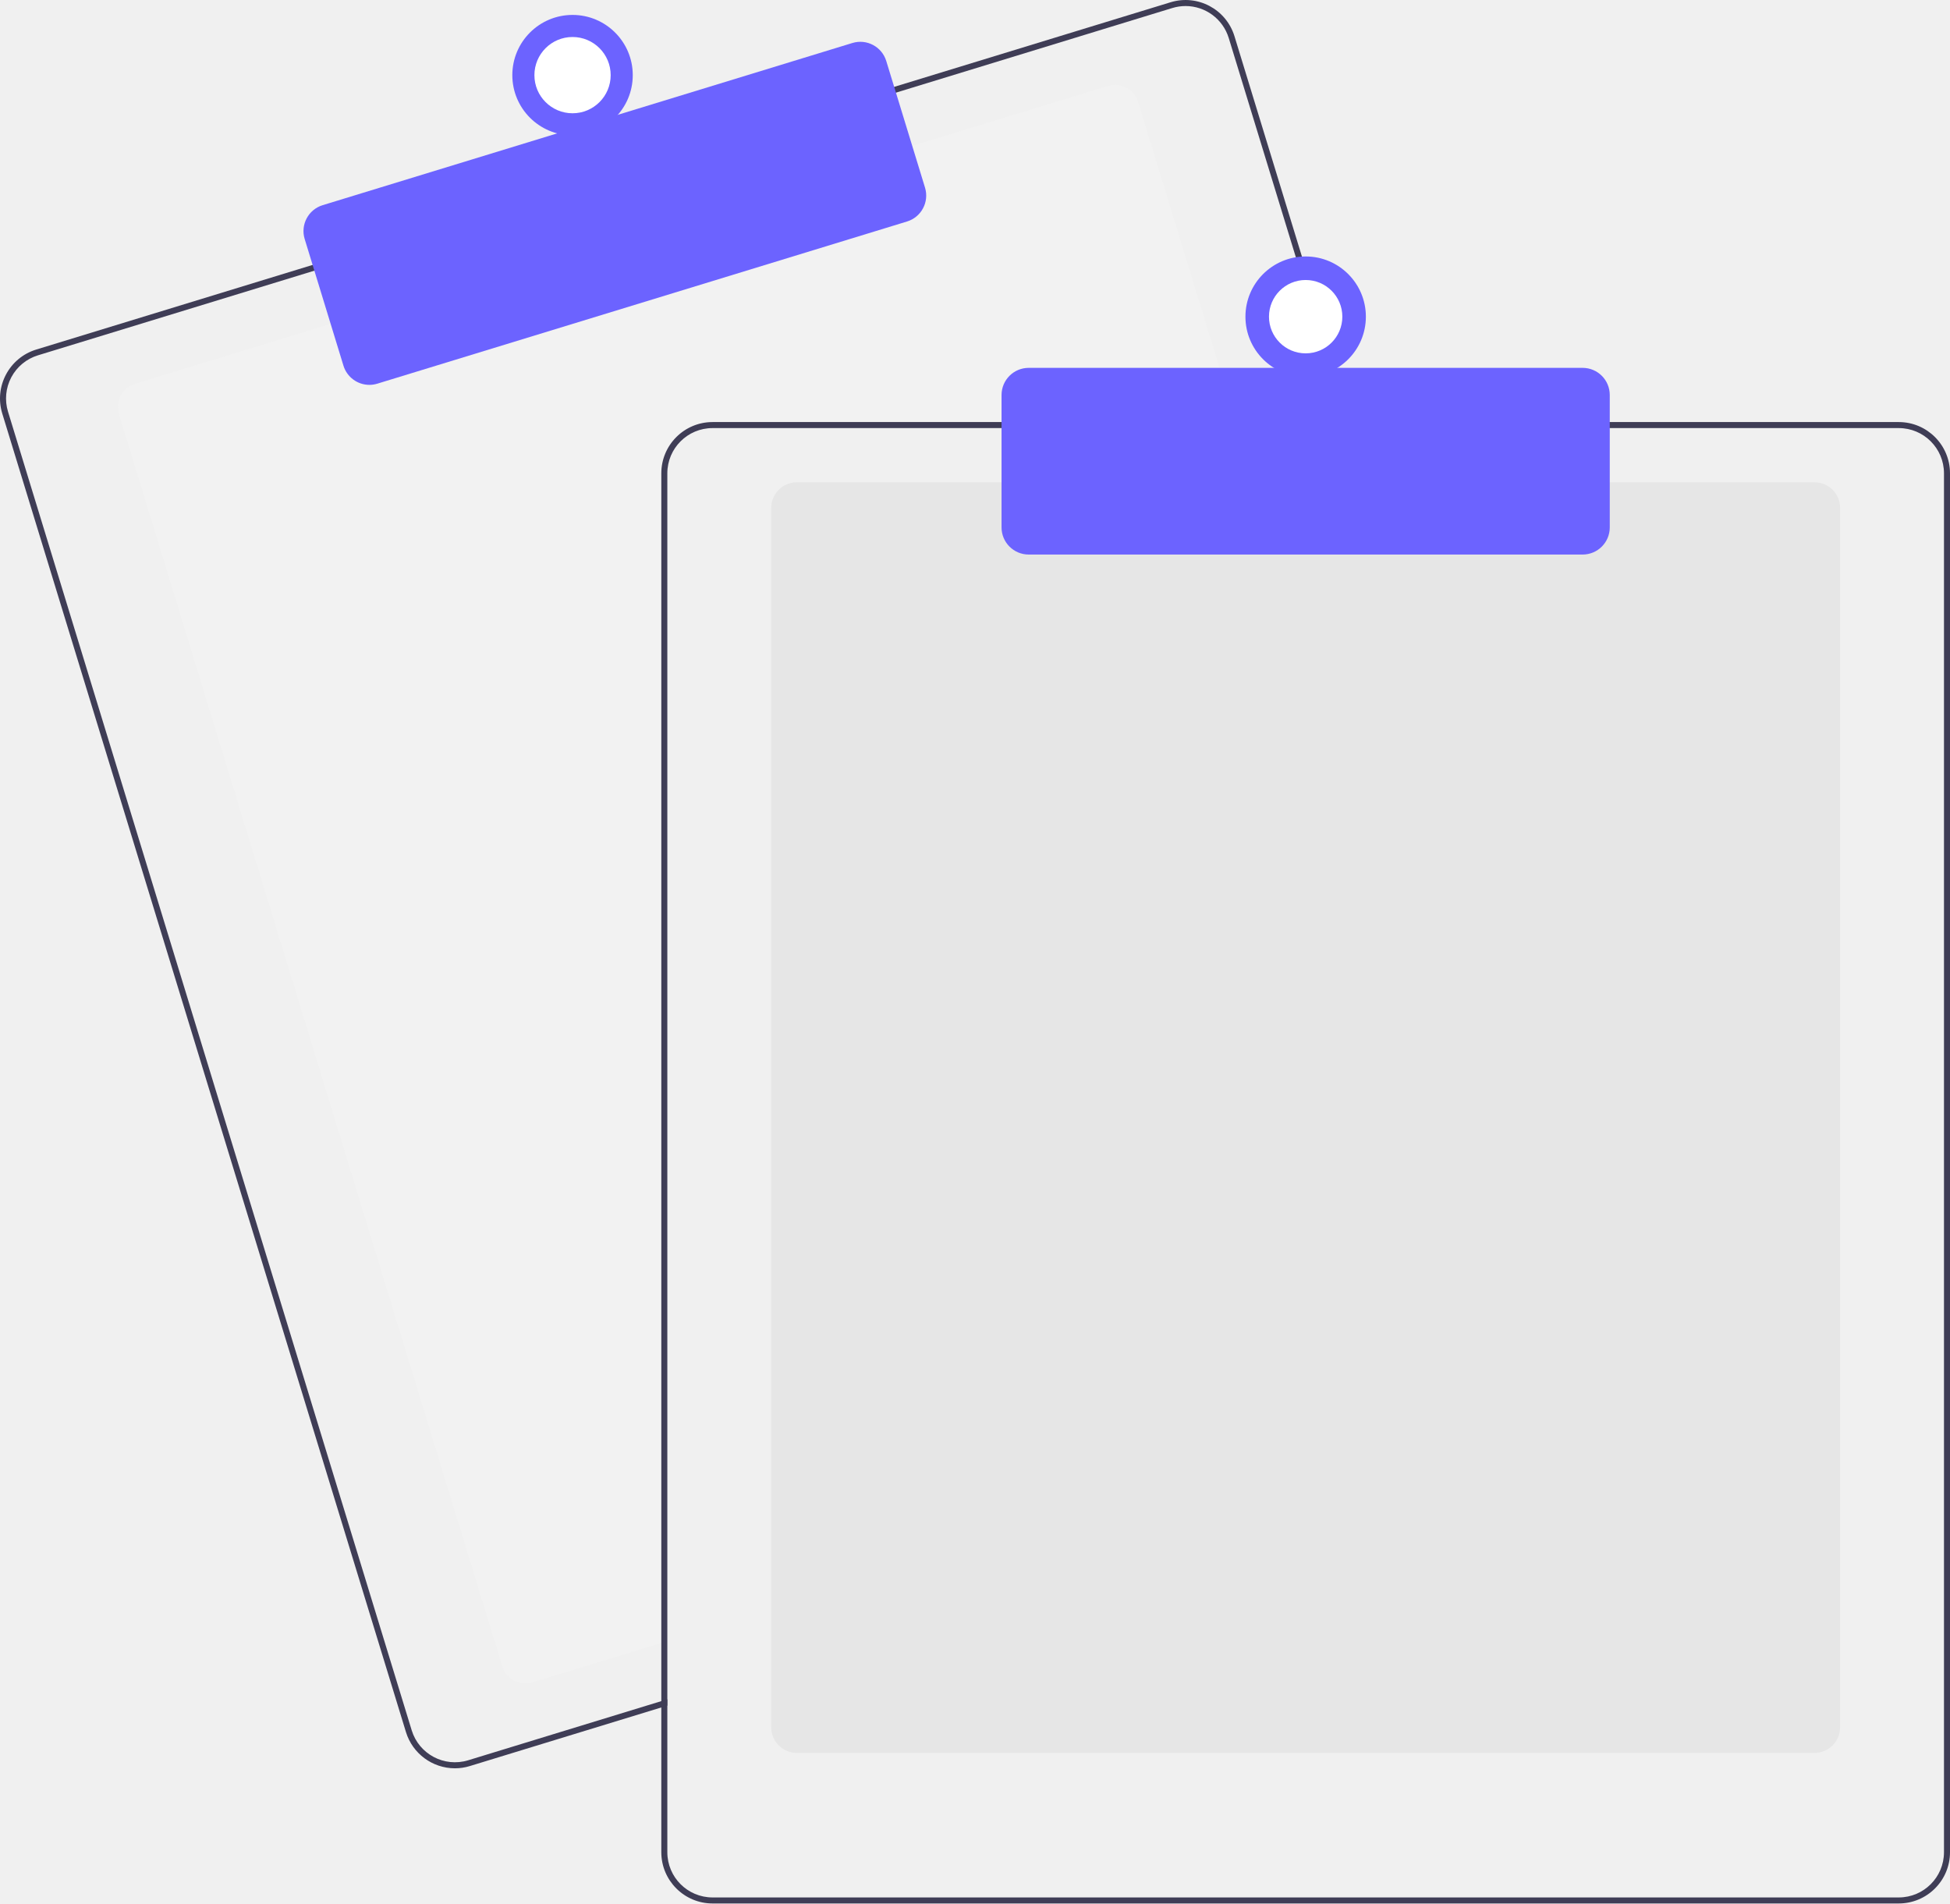
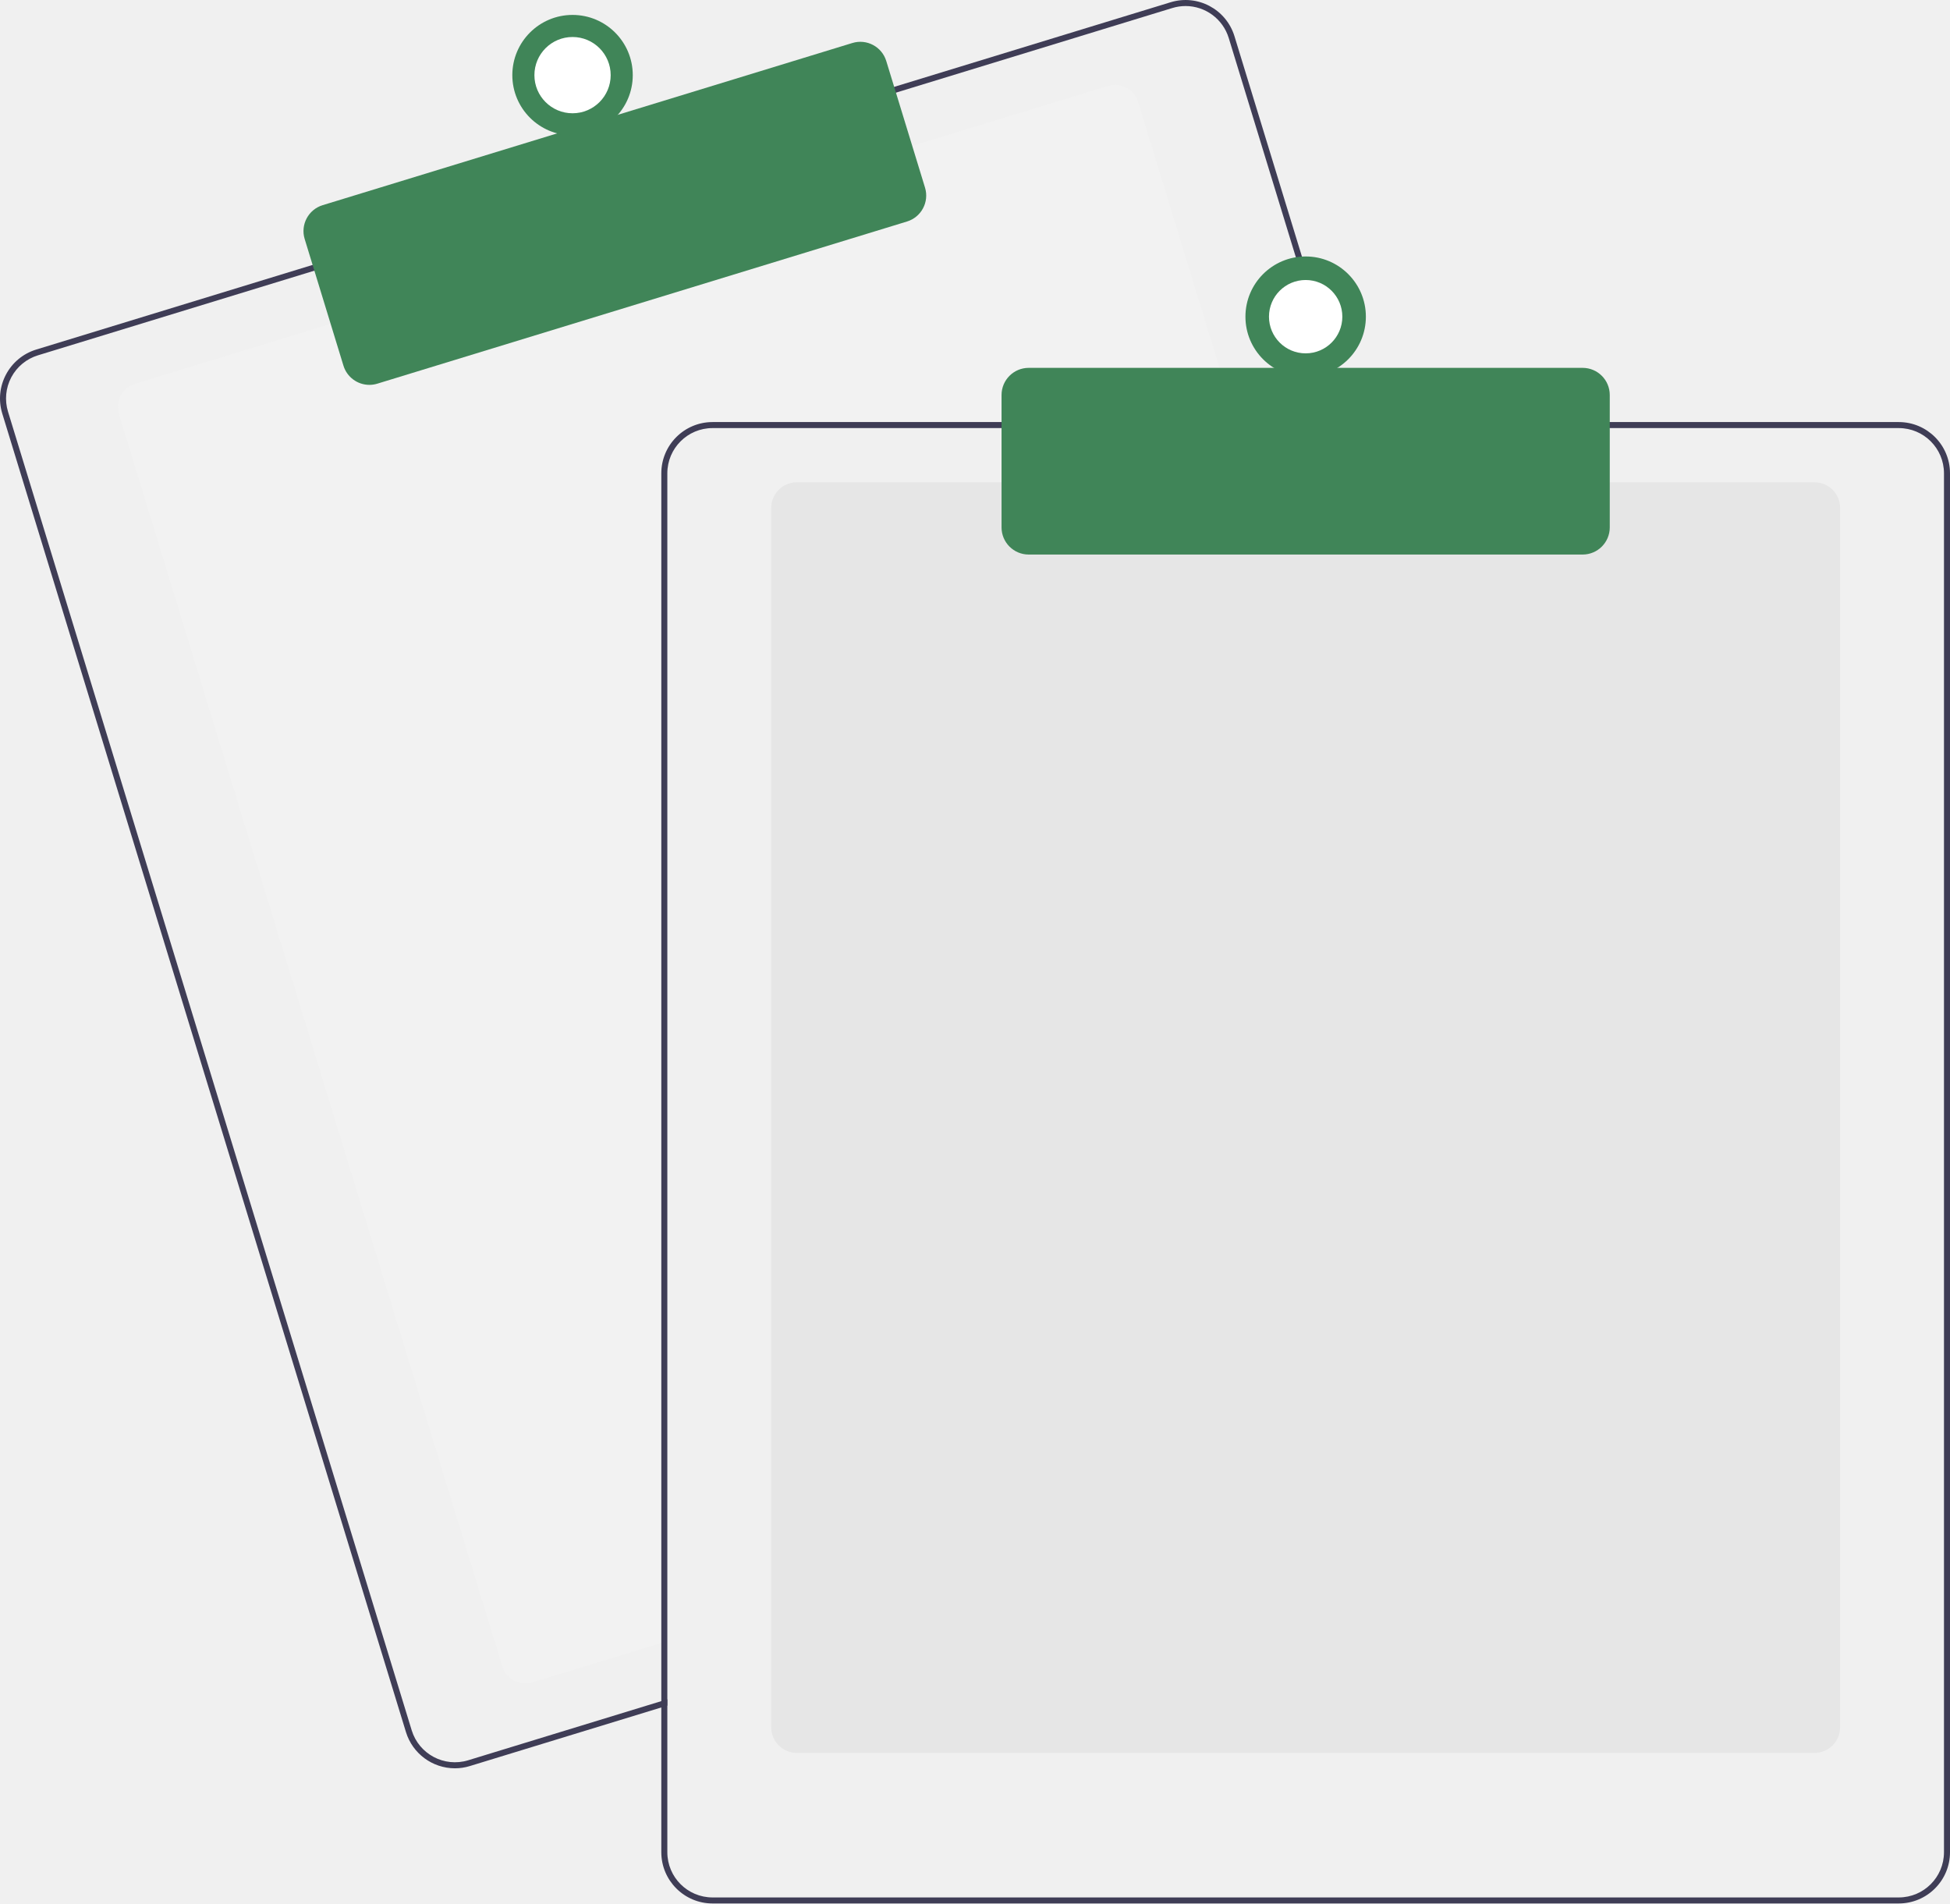
<svg xmlns="http://www.w3.org/2000/svg" data-name="Layer 1" width="647.636" height="632.174" viewBox="0 0 647.636 632.174">
  <path d="M687.328,276.087H512.818a15.018,15.018,0,0,0-15,15v387.85l-2,.61-42.81,13.11a8.007,8.007,0,0,1-9.99-5.31L315.678,271.397a8.003,8.003,0,0,1,5.31-9.99l65.97-20.2,191.25-58.54,65.97-20.2a7.989,7.989,0,0,1,9.99,5.3l32.55,106.32Z" transform="translate(-276.1819 -133.9131)" fill="#f2f2f2" />
  <path d="M725.408,274.087l-39.23-128.14a16.994,16.994,0,0,0-21.23-11.28l-92.75,28.39L380.958,221.607l-92.75,28.4a17.015,17.015,0,0,0-11.28,21.23l134.08,437.93a17.027,17.027,0,0,0,16.26,12.03,16.789,16.789,0,0,0,4.97-.75l63.58-19.46,2-.62v-2.09l-2,.61-64.17,19.65a15.015,15.015,0,0,1-18.73-9.95l-134.07-437.94a14.979,14.979,0,0,1,9.95-18.73l92.75-28.4,191.24-58.54,92.75-28.4a15.156,15.156,0,0,1,4.41-.66,15.015,15.015,0,0,1,14.32,10.61l39.05,127.56.62,2h2.08Z" transform="translate(-276.1819 -133.9131)" fill="#3f3d56" />
-   <path d="M398.863,261.734a9.016,9.016,0,0,1-8.611-6.367l-12.88-42.072a8.999,8.999,0,0,1,5.971-11.24l175.939-53.864a9.009,9.009,0,0,1,11.241,5.971l12.88,42.072a9.01,9.01,0,0,1-5.971,11.241L401.492,261.339A8.976,8.976,0,0,1,398.863,261.734Z" transform="translate(-276.1819 -133.9131)" fill="#6c63ff" />
-   <circle cx="190.154" cy="24.955" r="20" fill="#6c63ff" />
+   <path d="M398.863,261.734a9.016,9.016,0,0,1-8.611-6.367l-12.88-42.072a8.999,8.999,0,0,1,5.971-11.24l175.939-53.864a9.009,9.009,0,0,1,11.241,5.971l12.88,42.072a9.01,9.01,0,0,1-5.971,11.241L401.492,261.339A8.976,8.976,0,0,1,398.863,261.734Z" transform="translate(-276.1819 -133.9131)" fill="#408558" />
+   <circle cx="190.154" cy="24.955" r="20" fill="#408558" />
  <circle cx="190.154" cy="24.955" r="12.665" fill="#fff" />
  <path d="M878.818,716.087h-338a8.51,8.51,0,0,1-8.5-8.5v-405a8.51,8.51,0,0,1,8.5-8.5h338a8.51,8.51,0,0,1,8.5,8.5v405A8.51,8.51,0,0,1,878.818,716.087Z" transform="translate(-276.1819 -133.9131)" fill="#e6e6e6" />
  <path d="M723.318,274.087h-210.5a17.024,17.024,0,0,0-17,17v407.8l2-.61v-407.19a15.018,15.018,0,0,1,15-15H723.938Zm183.5,0h-394a17.024,17.024,0,0,0-17,17v458a17.024,17.024,0,0,0,17,17h394a17.024,17.024,0,0,0,17-17v-458A17.024,17.024,0,0,0,906.818,274.087Zm15,475a15.018,15.018,0,0,1-15,15h-394a15.018,15.018,0,0,1-15-15v-458a15.018,15.018,0,0,1,15-15h394a15.018,15.018,0,0,1,15,15Z" transform="translate(-276.1819 -133.9131)" fill="#3f3d56" />
-   <path d="M801.818,318.087h-184a9.01,9.01,0,0,1-9-9v-44a9.01,9.01,0,0,1,9-9h184a9.01,9.01,0,0,1,9,9v44A9.01,9.01,0,0,1,801.818,318.087Z" transform="translate(-276.1819 -133.9131)" fill="#6c63ff" />
-   <circle cx="433.636" cy="105.174" r="20" fill="#6c63ff" />
+   <path d="M801.818,318.087h-184a9.01,9.01,0,0,1-9-9v-44a9.01,9.01,0,0,1,9-9h184a9.01,9.01,0,0,1,9,9v44A9.01,9.01,0,0,1,801.818,318.087Z" transform="translate(-276.1819 -133.9131)" fill="#408558" />
+   <circle cx="433.636" cy="105.174" r="20" fill="#408558" />
  <circle cx="433.636" cy="105.174" r="12.182" fill="#fff" />
</svg>
